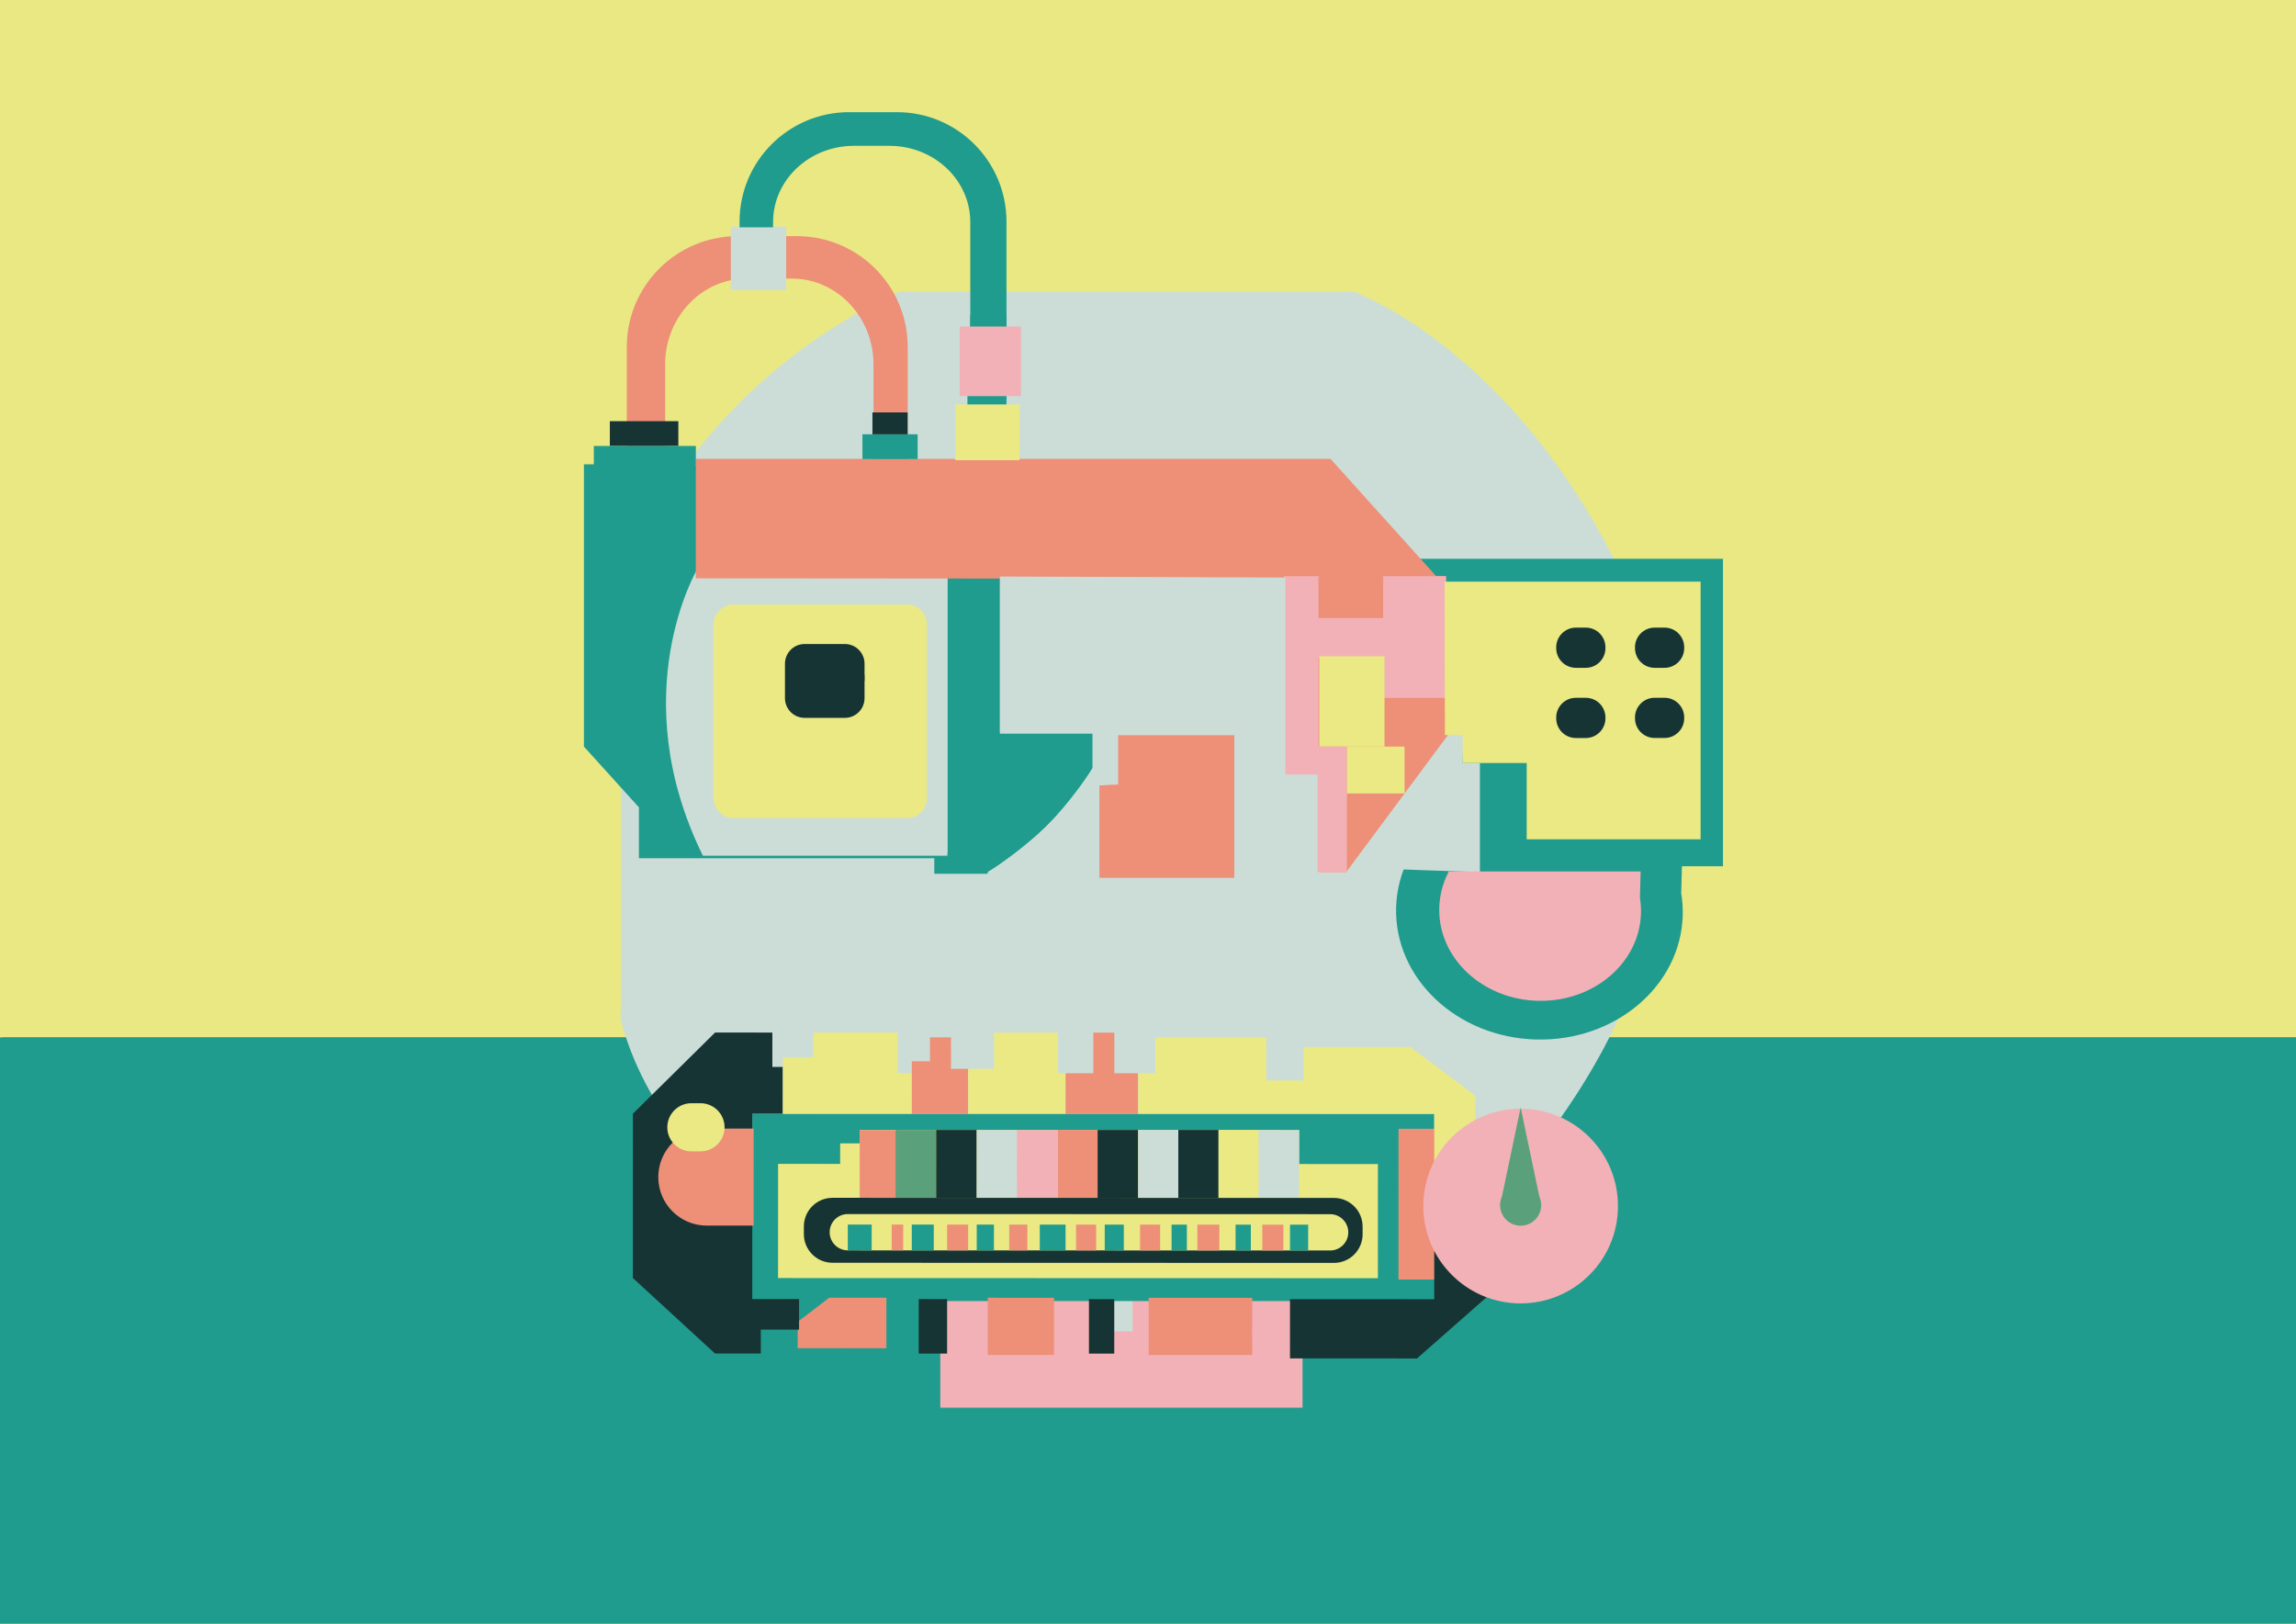
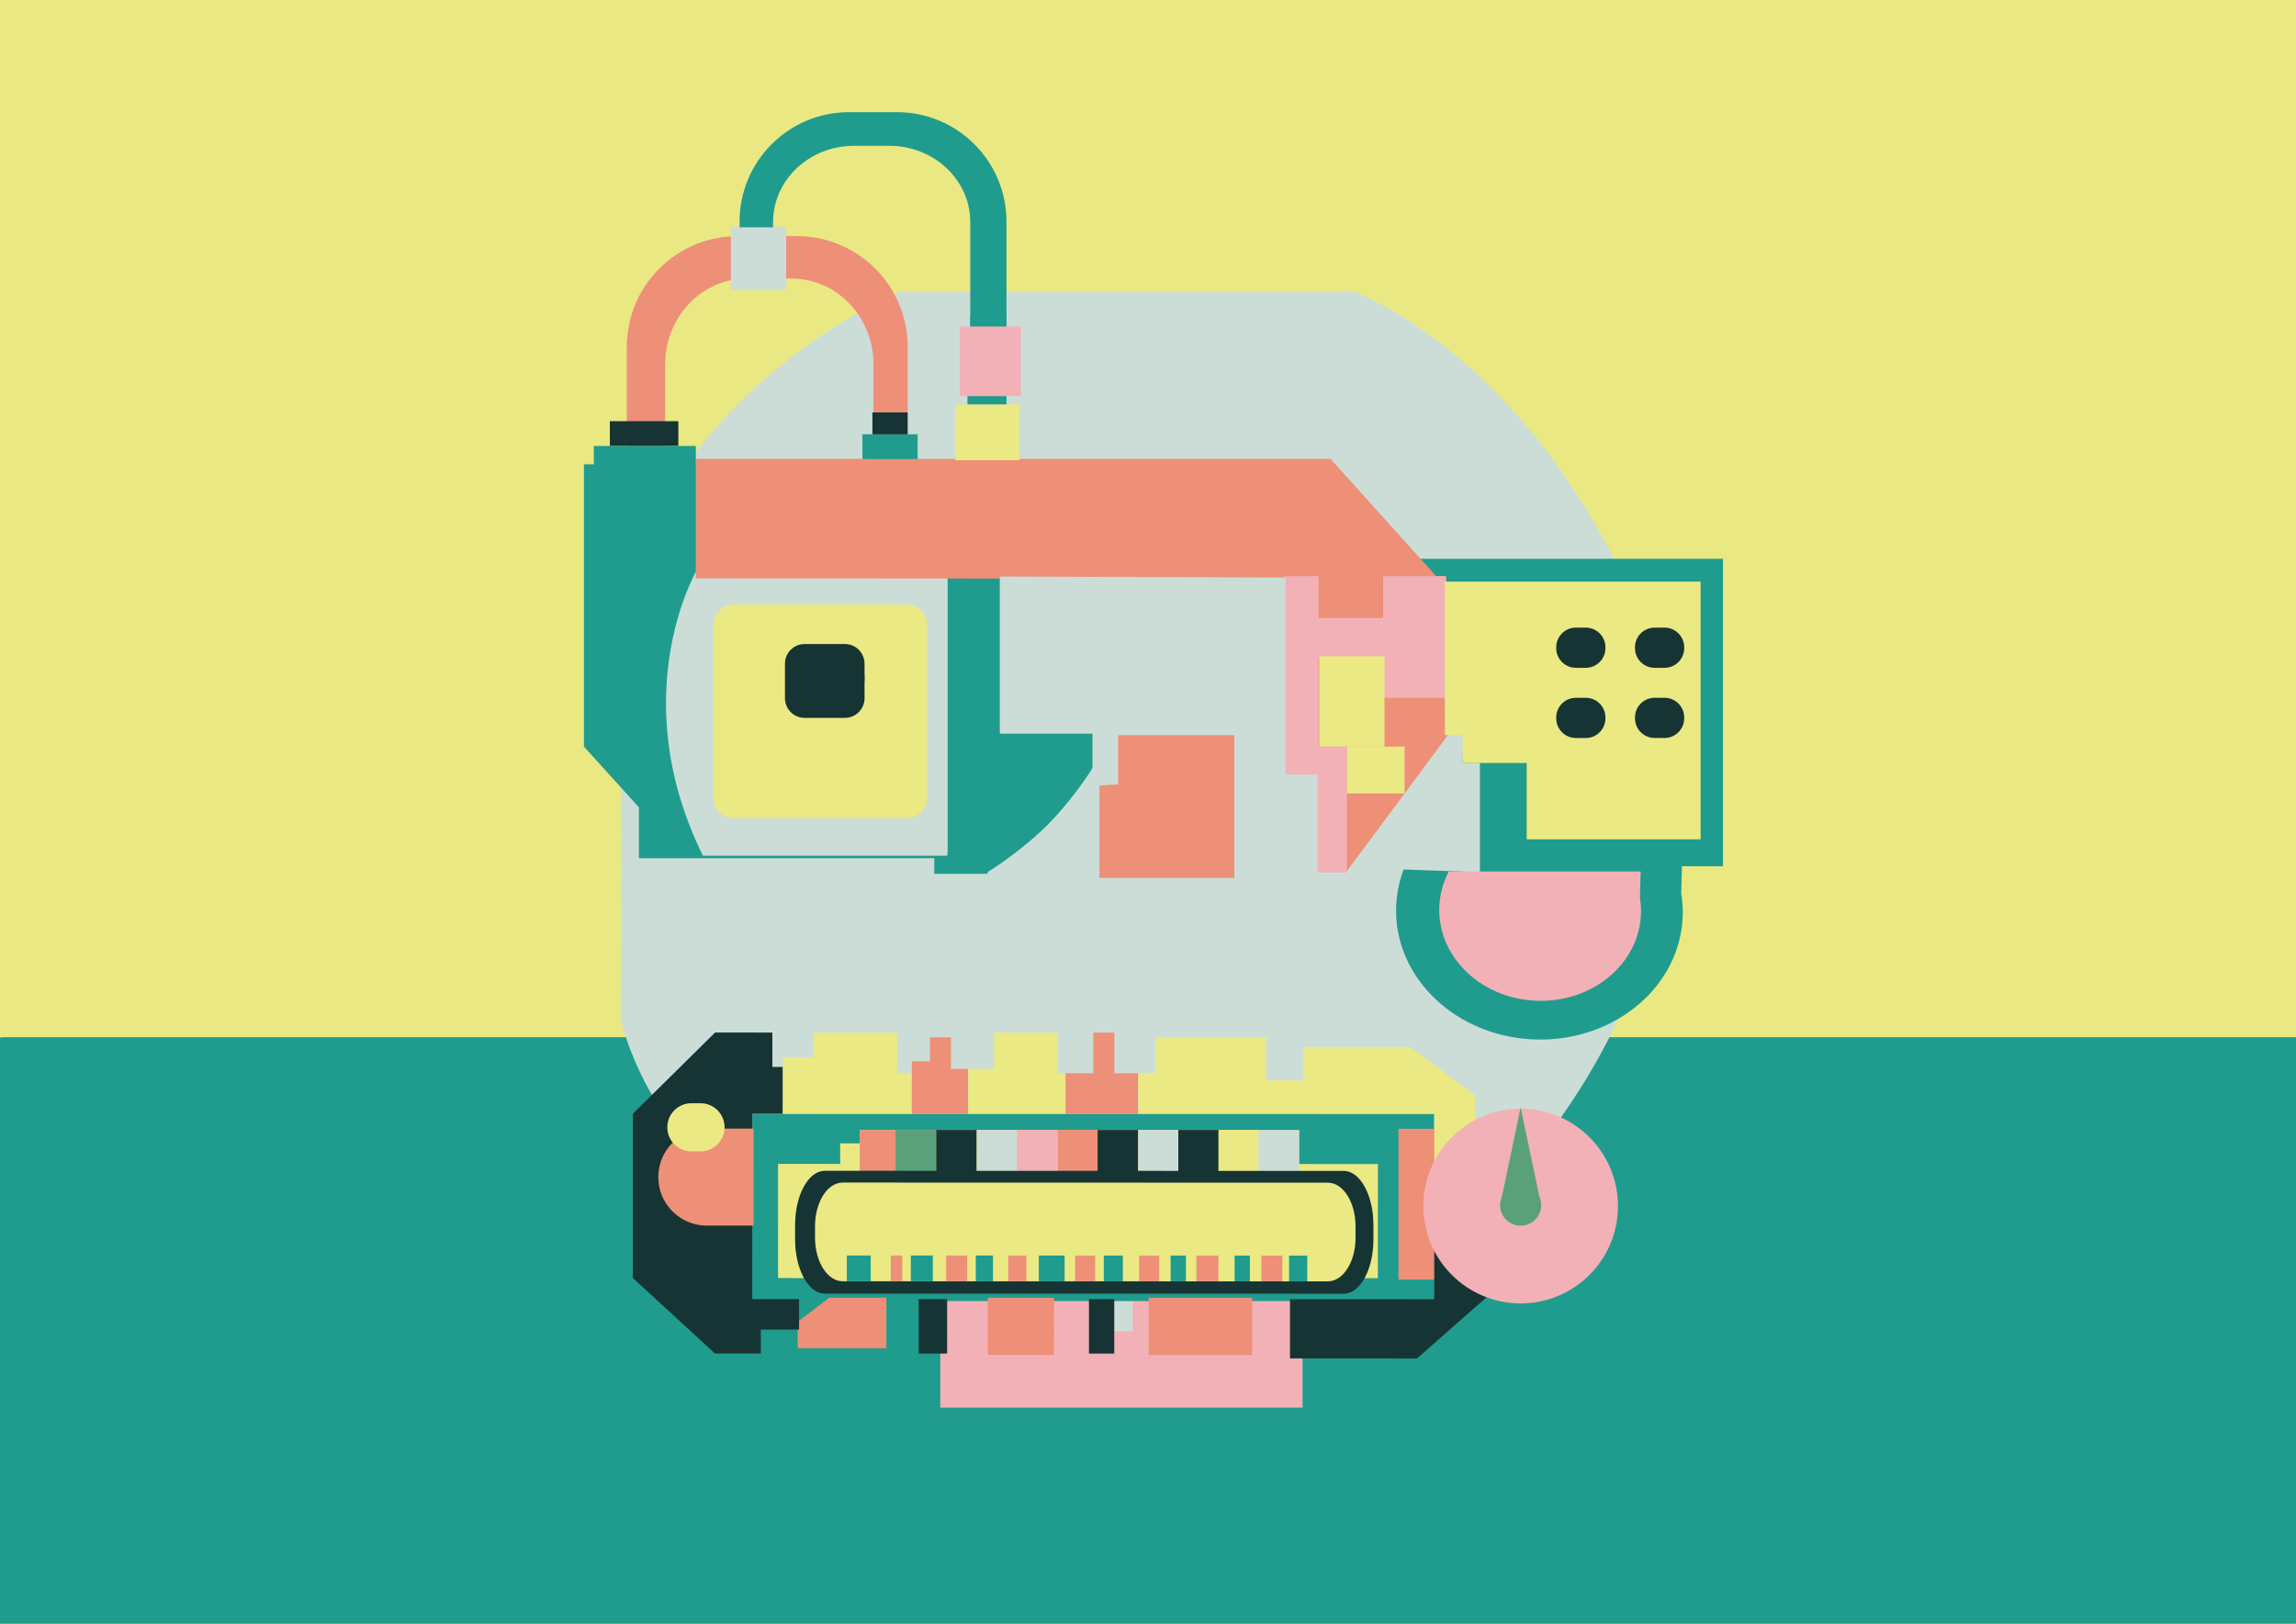
<svg xmlns="http://www.w3.org/2000/svg" xmlns:xlink="http://www.w3.org/1999/xlink" version="1.1" x="0px" y="0px" width="100%" height="100%" viewBox="0 0 841.89 595.28" enable-background="new 0 0 841.89 595.28" xml:space="preserve">
  <g id="bg1">
    <rect x="0" y="-0.497" fill="#E9E883" width="841.89" height="595.688" />
    <rect x="0" y="410.816" fill="#173434" width="841.89" height="45.361" />
    <rect x="0" y="456.178" fill="#1F9C8D" width="841.89" height="76.38" />
    <rect x="0" y="317.426" fill="#F2B1B6" stroke="#F2B1B6" width="841.89" height="93.391" />
    <rect x="0" y="143.454" fill="#EE8F78" stroke="#EE8F78" width="841.89" height="173.972" />
    <rect x="0" y="52.163" fill="#F2B1B6" stroke="#F2B1B6" width="841.89" height="91.292" />
    <rect x="0" y="-0.497" fill="#E9E883" width="841.89" height="52.659" />
  </g>
  <g id="bg2">
    <rect x="0" y="-0.497" fill="#E9E883" width="841.89" height="595.688" />
    <rect x="0" y="456.178" fill="#1F9C8D" width="841.89" height="139.013" />
    <rect x="1.465" y="355.655" fill="#EE8F78" stroke="#EE8F78" width="840.424" height="67.084" />
    <rect x="0" y="52.163" fill="#F2B1B6" stroke="#F2B1B6" width="841.89" height="91.292" />
    <rect x="1.465" y="145.713" fill="#E9E883" width="840.424" height="52.659" />
    <rect x="0" y="-0.497" fill="#173434" width="841.89" height="52.659" />
    <rect x="3.838" y="197.509" fill="#F2B1B6" stroke="#F2B1B6" width="838.051" height="93.391" />
  </g>
  <g id="bg3">
    <rect x="0" y="-0.497" fill="#E9E883" width="841.89" height="595.688" />
    <rect x="1.465" y="355.656" fill="#EE8F78" stroke="#EE8F78" width="840.424" height="140.601" />
    <rect x="0" y="52.163" fill="#F2B1B6" stroke="#F2B1B6" width="841.89" height="91.292" />
    <rect x="1.465" y="145.713" fill="#E9E883" width="839.556" height="52.659" />
    <rect x="0" y="247.445" fill="#173434" width="841.89" height="52.659" />
    <rect y="87.817" fill="#F2B1B6" stroke="#F2B1B6" width="841.89" height="159.902" />
    <rect x="1.465" fill="#1F9C8D" width="839.556" height="120.702" />
  </g>
  <g id="bg4">
    <rect x="0" y="-0.497" fill="#EAE984" width="841.89" height="595.688" />
    <rect x="3.838" y="472.549" fill="#EE8F78" stroke="#EE8F78" width="838.051" height="86.06" />
    <rect x="0" y="52.163" fill="#F2B1B6" stroke="#F2B1B6" width="841.89" height="91.292" />
    <rect x="1.465" y="145.713" fill="#F2B1B6" stroke="#F2B1B6" width="840.424" height="52.659" />
    <rect x="1.919" y="197.302" fill="#173434" width="839.971" height="185.217" />
    <rect x="-0.869" y="-0.497" fill="#EAE984" width="841.89" height="143.49" />
    <rect x="0.755" y="350.946" fill="#1F9C8D" width="841.134" height="60.351" />
  </g>
  <g id="bg">
    <rect fill="#E9E883" width="841.89" height="380.334" />
    <rect y="380.334" fill="#1F9C8D" width="841.89" height="214.946" />
  </g>
  <g id="tongue">
    <g>
      <rect x="345.283" y="383.506" fill="#F2B1B6" stroke="#F2B1B6" width="131.836" height="132.073" />
      <rect x="400.461" y="473.197" fill="#CCDDD7" width="14.88" height="14.881" />
      <rect x="400.461" y="452.197" fill="#CCDDD7" width="14.88" height="14.881" />
      <rect x="400.461" y="431.197" fill="#CCDDD7" width="14.88" height="14.881" />
      <rect x="400.461" y="410.197" fill="#CCDDD7" width="14.88" height="14.881" />
      <rect x="400.461" y="389.197" fill="#CCDDD7" width="14.88" height="14.881" />
    </g>
  </g>
  <g id="ball3">
    <g>
      <circle fill="#EE8F78" stroke="#EE8F78" cx="598.161" cy="244.204" r="13.451" />
      <path fill="#EAE984" d="M597.18,257.616c0,0-10.573-12.248-7.453-23.885c2.357,12.199,17.403,20.496,17.403,20.496    S602.751,259.279,597.18,257.616z" />
    </g>
  </g>
  <g id="ball2">
    <g>
      <circle fill="#173434" cx="598.161" cy="244.204" r="13.451" />
      <path fill="#F2B1B6" stroke="#F2B1B6" d="M597.18,257.616c0,0-10.573-12.248-7.453-23.885    c2.357,12.199,17.403,20.496,17.403,20.496S602.751,259.279,597.18,257.616z" />
    </g>
  </g>
  <g id="ball1">
    <g id="ball1Wrapper">
      <circle fill="#F2B1B6" stroke="#F2B1B6" cx="598.163" cy="244.757" r="13.451" />
      <path fill="#1F9C8D" d="M597.182,258.168c0,0-10.573-12.248-7.453-23.885c2.357,12.199,17.403,20.496,17.403,20.496    S602.753,259.832,597.182,258.168z" />
    </g>
  </g>
  <g id="Rest">
    <path fill="#CCDDD7" d="M329.87,106.986h166.626c0,0,62.157,21.938,102.376,112.824l-4.701,151.998   c0,0-33.091,79.397-104.035,104.469l-165.49,0.341c0,0-80.438-37.426-97.154-103.242c0.754,2.782,0-159.833,0-159.833   S250.997,143.026,329.87,106.986z" />
    <rect x="483.977" y="211.736" fill="#EAE984" width="25.88" height="15.34" />
    <rect x="275.847" y="408.343" fill="#1F9C8D" width="250.058" height="68.645" />
    <polygon fill="#EAE984" points="315.253,419.177 308.074,419.174 308.071,426.705 285.304,426.699 285.295,468.55 505.235,468.605    505.247,426.755 476.354,426.747 476.36,414.313 315.255,414.275  " />
    <rect x="492.458" y="435.16" transform="matrix(2.518455e-04 -1 1 2.518455e-04 78.0024 960.9547)" fill="#EE8F78" stroke="#EE8F78" width="54.283" height="12.613" />
    <polygon fill="#EE8F78" stroke="#EE8F78" points="304.208,476.265 292.995,484.845 292.992,493.775 324.512,493.783    324.518,476.271  " />
    <rect x="332.092" y="481.047" transform="matrix(3.424446e-04 -1 1 3.424446e-04 -144.2995 828.1628)" fill="#173434" width="19.963" height="10.418" />
    <polygon fill="#EE8F78" stroke="#EE8F78" points="362.688,476.279 362.684,496.241 383.349,496.247 385.98,496.249    385.985,476.284  " />
    <rect x="399.292" y="476.29" fill="#173434" width="9.279" height="19.964" />
    <rect x="430.197" y="467.805" transform="matrix(2.935688e-04 -1 1 2.935688e-04 -46.2307 926.3152)" fill="#EE8F78" stroke="#EE8F78" width="19.963" height="36.95" />
    <polygon fill="#173434" points="473.016,476.307 473.011,498.017 519.585,498.03 545.852,474.92 545.857,465.115 525.9,458.455    525.896,476.321  " />
    <polygon fill="#173434" points="292.997,476.263 292.995,487.471 278.979,487.468 278.976,496.223 262.169,496.218    232.055,468.538 232.068,408.298 262.199,378.543 283.208,378.549 283.206,391.156 287.061,391.157 287.055,408.314    275.856,408.312 275.837,476.258  " />
    <path fill="#1F9C8D" d="M617.021,335.526c0.072-2.727-0.134-5.4-0.559-8.012l1.273-47.885c0.563-2.585,0.911-5.245,0.981-7.971   c0.691-25.942-22.279-47.6-51.296-48.373c-29.026-0.77-53.11,19.636-53.804,45.576c-0.177,6.581,1.178,12.88,3.757,18.636   l-0.714,26.819c-2.882,5.615-4.564,11.835-4.739,18.411c-0.691,25.944,22.274,47.601,51.299,48.372   C592.239,381.872,616.327,361.47,617.021,335.526z" />
    <polygon fill="#1F9C8D" points="514.106,204.858 631.775,204.858 631.775,317.58 551.823,317.58 551.823,284.193 522.406,284.193    522.406,271.986 516.749,271.986  " />
    <path fill="#1F9C8D" d="M362.138,319.744c22.562-12.022,38.514-38.212,38.514-38.212v-12.635h-33.993v-58.934l-19.261-0.188   v102.746h-5.117l-87.851-142.298l-40.314-0.004v103.496l20.157,22.267v18.652h108.31v5.706h19.549L362.138,319.744z" />
    <path fill="#CCDDD7" d="M255.632,208.73c0,0-27.071,45.729,2.11,104.997h89.656V209.775L255.632,208.73z" />
    <polygon fill="#EE8F78" stroke="#EE8F78" points="255.632,168.716 487.629,168.716 526.401,211.736 255.632,211.524  " />
    <rect x="471.346" y="211.736" fill="#F2B1B6" stroke="#F2B1B6" width="12.631" height="72.21" />
    <polygon fill="#EE8F78" stroke="#EE8F78" points="483.977,211.736 529.712,211.736 531.816,269.502 493.608,319.744    483.977,319.744  " />
    <path fill="#CCDDD7" d="M542.648,279.73v40.014l-34.748-1.207l-23.924,30.386h-11.125l-19.257-22.265v-5.408h-1.504l-0.1-51.146   l-41.419,0.396v17.656l-6.92,0.299v31.29h-41.514c0,0,26.785-16.248,38.514-38.212v-12.635h-33.993v-57.537l104.687,0.375v72.21   h12.631v35.797h9.632l38.208-51.449l4.812-0.3l-0.296,11.735H542.648z" />
    <rect x="507.668" y="211.736" fill="#F2B1B6" stroke="#F2B1B6" width="22.044" height="43.618" />
    <rect x="483.114" y="227.076" fill="#F2B1B6" stroke="#F2B1B6" width="25.88" height="13.537" />
    <rect x="483.744" y="240.613" fill="#EAE984" width="23.924" height="33.102" />
    <rect x="483.144" y="273.715" fill="#F2B1B6" width="10.74" height="46.029" />
    <rect x="493.913" y="273.715" fill="#EAE984" width="21.114" height="17.187" />
    <path fill="#EE8F78" stroke="#EE8F78" d="M230.325,127.233v43.205h13.064V133.62c0-17.67,13.642-31.994,30.469-31.994h16.466   c16.829,0,30.47,14.324,30.47,31.994v36.818h11.548v-43.205c0-22.181-17.978-40.159-40.157-40.159h-21.701   C248.302,87.074,230.325,105.052,230.325,127.233z" />
    <rect x="223.619" y="154.409" fill="#173434" width="25.114" height="9.084" />
    <rect x="217.74" y="163.493" fill="#1F9C8D" width="37.406" height="8.55" />
    <rect x="316.235" y="159.216" fill="#1F9C8D" width="20.24" height="9.086" />
    <rect x="319.899" y="151.202" fill="#173434" width="12.911" height="8.014" />
    <rect x="267.971" y="83.068" fill="#CCDDD7" width="20.306" height="23.248" />
    <rect x="350.266" y="148.261" fill="#EAE984" width="23.595" height="20.455" />
    <rect x="354.736" y="144.73" fill="#1F9C8D" width="14.318" height="3.529" />
    <path fill="#1F9C8D" d="M271.178,81.281v2.057h12.29v-1.929c0-15.436,13.283-27.949,29.668-27.949h12.971   c16.387,0,29.671,12.513,29.671,27.949v39.333h13.276V81.28c0-22.18-17.979-40.158-40.16-40.158h-17.557   C289.157,41.122,271.178,59.1,271.178,81.281z" />
    <g id="leftSocket">
      <path fill="#EAE984" d="M339.874,292.667c0,3.989-3.234,7.22-7.22,7.22h-63.782c-3.986,0-7.218-3.23-7.218-7.22v-63.779           c0-3.987,3.232-7.22,7.218-7.22h63.782c3.985,0,7.22,3.232,7.22,7.22V292.667z" />
    </g>
    <g id="rightSocket">
      <polygon fill="#EAE984" points="529.712,213.244 623.578,213.244 623.578,307.71 559.799,307.71 559.799,279.73 536.332,279.73   536.332,269.502 529.816,269.502  " />
    </g>
    <rect x="-319.332" y="343.672" fill="#CCDDD7" width="1.333" height="1.334" />
    <rect x="355.778" y="115.5" fill="#1F9C8D" width="13.276" height="30.995" />
    <rect x="352.401" y="120.206" fill="#F2B1B6" stroke="#F2B1B6" width="21.459" height="24.525" />
  </g>
  <g id="yellowButtonPath">
    <path fill="#EE8F78" stroke="#EE8F78" d="M259.162,414.26c-9.542-0.001-17.283,7.737-17.284,17.279   c0,9.544,7.734,17.283,17.276,17.288l16.69,0.002l0.01-34.564L259.162,414.26z" />
  </g>
  <g id="ballsButton">
    <path fill="#F2B1B6" stroke="#F2B1B6" d="M601.073,320h-69.537l-0.001,0.044c-2.001,3.898-3.17,8.217-3.291,12.782   c-0.479,18.014,15.466,33.05,35.617,33.585c20.148,0.536,36.873-13.629,37.354-31.642c0.05-1.894-0.093-3.75-0.388-5.563   L601.073,320z" />
  </g>
  <g>
    <path id="ballPath" fill="none" d="M1.548,3.464c0,0,90.067-26.513,182.206,79.569c64.107,73.809,72.979,150.188,87.677,289.811   c9.639,91.577,17.911,156.497,17.911,156.497" />
  </g>
  <g id="nose1">
    <polygon fill="#1F9C8D" points="410.572,270.104 452.091,270.104 452.091,321.25 403.652,321.25 403.652,288.454 410.572,288.155     " />
    <polygon fill="#EE8F78" stroke="#EE8F78" points="413.054,273.774 448.615,273.774 448.615,317.58 407.127,317.58 407.127,289.491    413.054,289.235  " />
    <polygon fill="#EAE984" points="415.517,277.415 445.167,277.415 445.167,313.939 410.576,313.939 410.576,290.519    415.517,290.306  " />
    <polygon fill="#F2B1B6" stroke="#F2B1B6" points="418.017,281.111 441.667,281.111 441.667,310.244 414.076,310.244    414.076,291.563 418.017,291.393  " />
    <polygon fill="#1F9C8D" points="419.923,283.928 438.999,283.928 438.999,307.427 416.744,307.427 416.744,292.359    419.923,292.221  " />
    <polygon fill="#EE8F78" stroke="#EE8F78" points="422.304,287.447 435.666,287.447 435.666,303.907 420.077,303.907    420.077,293.353 422.304,293.256  " />
    <polygon fill="#EAE984" points="423.971,289.911 433.332,289.911 433.332,301.442 422.41,301.442 422.41,294.049 423.971,293.981     " />
  </g>
  <g id="nose2">
    <polygon fill="#EE8F78" stroke="#EE8F78" points="410.572,270.104 452.091,270.104 452.091,321.25 403.652,321.25 403.652,288.454    410.572,288.155  " />
    <polygon fill="#EAE984" points="413.055,273.774 448.615,273.774 448.615,317.58 407.127,317.58 407.127,289.491 413.055,289.235     " />
    <polygon fill="#F2B1B6" stroke="#F2B1B6" points="415.518,277.415 445.167,277.415 445.167,313.939 410.576,313.939    410.576,290.519 415.518,290.306  " />
    <polygon fill="#1F9C8D" points="418.018,281.11 441.667,281.11 441.667,310.244 414.076,310.244 414.076,291.563 418.018,291.393     " />
    <polygon fill="#EE8F78" stroke="#EE8F78" points="419.923,283.928 438.999,283.928 438.999,307.427 416.744,307.427    416.744,292.358 419.923,292.222  " />
    <polygon fill="#EAE984" points="422.304,287.446 435.666,287.446 435.666,303.907 420.076,303.907 420.076,293.353    422.304,293.257  " />
    <polygon fill="#F2B1B6" stroke="#F2B1B6" points="423.971,289.911 433.332,289.911 433.332,301.442 422.41,301.442 422.41,294.049    423.971,293.981  " />
  </g>
  <g id="nose3">
    <polygon fill="#EAE984" points="410.572,270.104 452.091,270.104 452.091,321.25 403.652,321.25 403.652,288.454 410.572,288.155     " />
    <polygon fill="#F2B1B6" stroke="#F2B1B6" points="413.055,273.774 448.615,273.774 448.615,317.58 407.127,317.58 407.127,289.491    413.055,289.235  " />
    <polygon fill="#1F9C8D" points="415.518,277.415 445.167,277.415 445.167,313.939 410.576,313.939 410.576,290.519    415.518,290.306  " />
    <polygon fill="#EE8F78" stroke="#EE8F78" points="418.018,281.11 441.667,281.11 441.667,310.244 414.076,310.244 414.076,291.563    418.018,291.393  " />
    <polygon fill="#EAE984" points="419.923,283.928 438.999,283.928 438.999,307.427 416.744,307.427 416.744,292.358    419.923,292.222  " />
    <polygon fill="#F2B1B6" stroke="#F2B1B6" points="422.304,287.446 435.666,287.446 435.666,303.907 420.076,303.907    420.076,293.353 422.304,293.257  " />
    <polygon fill="#1F9C8D" points="423.971,289.911 433.332,289.911 433.332,301.442 422.41,301.442 422.41,294.049 423.971,293.981     " />
  </g>
  <g id="nose4">
    <polygon fill="#F2B1B6" stroke="#F2B1B6" points="410.572,270.104 452.091,270.104 452.091,321.25 403.652,321.25 403.652,288.454    410.572,288.155  " />
    <polygon fill="#1F9C8D" points="413.055,273.774 448.615,273.774 448.615,317.58 407.127,317.58 407.127,289.491 413.055,289.235     " />
    <polygon fill="#EE8F78" stroke="#EE8F78" points="415.518,277.415 445.167,277.415 445.167,313.939 410.576,313.939    410.576,290.519 415.518,290.306  " />
    <polygon fill="#EAE984" points="418.018,281.11 441.667,281.11 441.667,310.244 414.076,310.244 414.076,291.563 418.018,291.393     " />
    <polygon fill="#F2B1B6" stroke="#F2B1B6" points="419.923,283.928 438.999,283.928 438.999,307.427 416.744,307.427    416.744,292.358 419.923,292.222  " />
    <polygon fill="#1F9C8D" points="422.304,287.446 435.666,287.446 435.666,303.907 420.076,303.907 420.076,293.353    422.304,293.257  " />
    <polygon fill="#EE8F78" stroke="#EE8F78" points="423.971,289.911 433.332,289.911 433.332,301.442 422.41,301.442 422.41,294.049    423.971,293.981  " />
  </g>
  <g id="nose5">
    <polygon fill="#1F9C8D" points="410.572,270.104 452.091,270.104 452.091,321.25 403.652,321.25 403.652,288.454 410.572,288.155     " />
    <polygon fill="#EE8F78" stroke="#EE8F78" points="413.055,273.774 448.615,273.774 448.615,317.58 407.127,317.58 407.127,289.491    413.055,289.235  " />
    <polygon fill="#EAE984" points="415.518,277.415 445.167,277.415 445.167,313.939 410.576,313.939 410.576,290.519    415.518,290.306  " />
    <polygon fill="#F2B1B6" stroke="#F2B1B6" points="418.018,281.11 441.667,281.11 441.667,310.244 414.076,310.244 414.076,291.563    418.018,291.393  " />
    <polygon fill="#1F9C8D" points="419.923,283.928 438.999,283.928 438.999,307.427 416.744,307.427 416.744,292.358    419.923,292.222  " />
    <polygon fill="#EE8F78" stroke="#EE8F78" points="422.304,287.446 435.666,287.446 435.666,303.907 420.076,303.907    420.076,293.353 422.304,293.257  " />
    <polygon fill="#EAE984" points="423.971,289.911 433.332,289.911 433.332,301.442 422.41,301.442 422.41,294.049 423.971,293.981     " />
  </g>
  <g id="nose">
    <polygon fill="#EE8F78" stroke="#EE8F78" points="410.572,270.104 452.091,270.104 452.091,321.25 403.652,321.25 403.652,288.454    410.572,288.155  " />
  </g>
  <g id="eyeballLeftClosed">
    <path fill="#173434" d="M316.986,249.546c0,0.637-3.216,1.152-7.182,1.152h-14.667c-3.967,0-7.182-0.516-7.182-1.152v-2.016   c0-0.637,3.215-1.154,7.182-1.154h14.667c3.966,0,7.182,0.518,7.182,1.154V249.546z" />
  </g>
  <g id="eyeballRightClosed">
    <path fill="#173434" d="M615.25,236.804c0,0.486-1.607,0.881-3.59,0.881h-7.334c-1.982,0-3.59-0.395-3.59-0.881v-1.539   c0-0.486,1.607-0.879,3.59-0.879h7.334c1.982,0,3.59,0.393,3.59,0.879V236.804z" />
    <path fill="#173434" d="M586.52,237.14c0,0.486-1.607,0.881-3.59,0.881h-7.333c-1.983,0-3.591-0.395-3.591-0.881v-1.539   c0-0.486,1.607-0.879,3.591-0.879h7.333c1.982,0,3.59,0.393,3.59,0.879V237.14z" />
    <path fill="#173434" d="M615.83,265.105c0,0.486-1.608,0.881-3.591,0.881h-7.334c-1.982,0-3.591-0.395-3.591-0.881v-1.539   c0-0.486,1.608-0.881,3.591-0.881h7.334c1.982,0,3.591,0.395,3.591,0.881V265.105z" />
    <path fill="#173434" d="M587.101,265.443c0,0.484-1.608,0.879-3.593,0.879h-7.332c-1.983,0-3.591-0.395-3.591-0.879v-1.541   c0-0.486,1.607-0.881,3.591-0.881h7.332c1.984,0,3.593,0.395,3.593,0.881V265.443z" />
  </g>
  <g id="eyeballLeftOpen">
    <path fill="#173434" d="M317.009,255.962c0,3.988-3.233,7.221-7.22,7.221h-14.743c-3.987,0-7.219-3.233-7.219-7.221v-12.635   c0-3.987,3.232-7.221,7.219-7.221h14.743c3.987,0,7.22,3.234,7.22,7.221V255.962z" />
  </g>
  <g id="eyeballRightOpen">
    <path fill="#173434" d="M617.56,237.613c0,3.986-3.231,7.22-7.218,7.22h-3.613c-3.985,0-7.218-3.234-7.218-7.22v-0.302   c0-3.986,3.232-7.219,7.218-7.219h3.613c3.986,0,7.218,3.233,7.218,7.219V237.613z" />
    <path fill="#173434" d="M588.68,237.613c0,3.986-3.234,7.22-7.223,7.22h-3.61c-3.988,0-7.219-3.234-7.219-7.22v-0.302   c0-3.986,3.23-7.219,7.219-7.219h3.61c3.988,0,7.223,3.233,7.223,7.219V237.613z" />
    <path fill="#173434" d="M617.56,263.333c0,3.988-3.232,7.221-7.221,7.221h-3.61c-3.989,0-7.218-3.233-7.218-7.221v-0.301   c0-3.988,3.229-7.22,7.218-7.22h3.61c3.988,0,7.221,3.231,7.221,7.22V263.333z" />
    <path fill="#173434" d="M588.68,263.347c0,3.987-3.232,7.221-7.219,7.221h-3.614c-3.986,0-7.219-3.234-7.219-7.221v-0.301   c0-3.987,3.232-7.22,7.219-7.22h3.614c3.986,0,7.219,3.232,7.219,7.22V263.347z" />
  </g>
  <g id="yellowButton">
    <path fill="#EAE984" d="M256.862,404.459c4.875,0.001,8.827,3.955,8.826,8.831l0,0c0,4.875-3.954,8.828-8.83,8.825h-3.341   c-4.875,0-8.829-3.955-8.828-8.83l0,0c0.002-4.877,3.956-8.828,8.833-8.826H256.862z" />
  </g>
  <g id="key1">
    <rect x="309.942" y="419.617" transform="matrix(2.748529e-04 -1 1 2.748529e-04 -104.4579 749.0045)" fill="#EE8F78" width="24.869" height="14.257" />
  </g>
  <g id="key2">
    <rect x="323.392" y="419.255" transform="matrix(2.159635e-04 -1 1 2.159635e-04 -90.9395 762.4266)" fill="#5AA17B" width="24.868" height="14.875" />
  </g>
  <g id="key3">
    <rect x="338.272" y="419.255" transform="matrix(2.159635e-04 -1 1 2.159635e-04 -76.0621 777.3073)" fill="#173434" width="24.868" height="14.875" />
  </g>
  <g id="key4">
    <rect x="353.153" y="419.255" transform="matrix(2.159635e-04 -1 1 2.159635e-04 -61.1844 792.1881)" fill="#CCDDD7" width="24.868" height="14.875" />
  </g>
  <g id="key5">
    <rect x="367.876" y="419.255" transform="matrix(2.356331e-04 -1 1 2.356331e-04 -46.4719 806.9028)" fill="#F2B1B6" width="24.868" height="14.875" />
  </g>
  <g id="key6">
    <rect x="382.837" y="419.255" transform="matrix(2.159635e-04 -1 1 2.159635e-04 -31.5072 821.8717)" fill="#EE8F78" width="24.868" height="14.875" />
  </g>
  <g id="key7">
    <rect x="402.465" y="414.26" fill="#173434" width="14.875" height="25.042" />
  </g>
  <g id="key8">
    <rect x="412.349" y="419.255" transform="matrix(2.356331e-04 -1 1 2.356331e-04 -2.0098 851.3755)" fill="#CCDDD7" width="24.868" height="14.875" />
  </g>
  <g id="key9">
    <rect x="427.033" y="419.283" transform="matrix(2.351562e-04 -1 1 2.351562e-04 12.6706 866.114)" fill="#173434" width="24.922" height="14.875" />
  </g>
  <g id="key10">
    <rect x="441.769" y="419.255" transform="matrix(2.356331e-04 -1 1 2.356331e-04 27.4032 880.7954)" fill="#EAE984" width="24.868" height="14.875" />
  </g>
  <g id="key11">
    <rect x="456.477" y="419.307" transform="matrix(2.356331e-04 -1 1 2.356331e-04 42.056 895.5552)" fill="#CCDDD7" width="24.868" height="14.875" />
  </g>
  <g id="part1">
    <polygon fill="#EAE984" points="287.055,408.314 287.062,387.656 298.27,387.657 298.273,378.553 329.097,378.56 329.094,393.44    334.345,393.442 334.342,408.324  " />
  </g>
  <g id="part2">
    <polygon fill="#EE8F78" points="334.342,408.324 334.348,389.067 340.997,389.072 340.999,380.314 348.707,380.315    348.702,391.871 355.012,391.874 355.006,408.331  " />
  </g>
  <g id="part3">
    <polygon fill="#EAE984" points="355.006,408.331 355.012,391.874 364.467,391.877 364.47,378.571 387.935,378.574 387.929,393.456    390.734,393.456 390.729,408.339  " />
  </g>
  <g id="part4">
    <polygon fill="#EE8F78" points="390.729,408.339 390.734,393.456 400.888,393.458 400.892,378.577 408.599,378.58 408.595,393.461    417.349,393.462 417.343,408.346  " />
  </g>
  <g id="part5">
    <polygon fill="#EAE984" points="417.343,408.346 417.349,393.462 423.649,393.465 423.652,380.334 464.278,380.343    464.273,396.102 477.932,396.105 477.936,383.85 517.16,383.858 540.974,401.725 540.97,414.328 525.908,432.193 525.913,408.372     " />
  </g>
  <g id="pinWill">
    <path fill="#F2B1B6" stroke="#F2B1B6" d="M557.593,406.971c19.434,0.004,35.188,15.765,35.182,35.197   c-0.002,19.439-15.766,35.19-35.2,35.184c-19.436-0.003-35.187-15.762-35.182-35.2   C522.396,422.715,538.155,406.965,557.593,406.971z" />
    <path fill="#5AA17B" d="M557.585,434.314c4.157,0,7.525,3.37,7.523,7.523c0,4.158-3.371,7.527-7.526,7.524   c-4.153-0.001-7.524-3.369-7.523-7.525C550.059,437.682,553.432,434.313,557.585,434.314z" />
    <polygon fill="#5AA17B" points="565.108,441.838 557.584,405.99 550.059,441.837  " />
  </g>
  <g id="mouthThin">
    <path fill="#173434" d="M489.137,439.183c5.8,0.001,10.504,4.708,10.503,10.511l-0.002,2.803c0,5.803-4.707,10.504-10.509,10.502   l-183.867-0.046c-5.805-0.001-10.507-4.703-10.504-10.51v-2.8c0.001-5.803,4.706-10.505,10.51-10.505L489.137,439.183z" />
    <path fill="#EAE984" d="M487.732,445.138c3.675,0,6.654,2.981,6.652,6.656l0,0c0,3.674-2.982,6.651-6.656,6.651l-176.862-0.043   c-3.675-0.003-6.654-2.982-6.652-6.656l0,0c0-3.675,2.98-6.654,6.655-6.654L487.732,445.138z" />
    <rect x="310.867" y="448.947" fill="#1F9C8D" width="8.754" height="9.456" />
    <rect x="326.975" y="448.949" fill="#EE8F78" width="4.204" height="9.455" />
    <rect x="334.331" y="448.951" fill="#1F9C8D" width="8.058" height="9.457" />
    <rect x="347.291" y="448.957" fill="#EE8F78" width="7.705" height="9.453" />
    <rect x="358.149" y="448.957" fill="#1F9C8D" width="6.303" height="9.455" />
    <rect x="370.055" y="448.962" fill="#EE8F78" width="6.654" height="9.454" />
    <rect x="381.262" y="448.961" fill="#1F9C8D" width="9.456" height="9.458" />
    <rect x="394.571" y="448.966" fill="#EE8F78" width="7.354" height="9.457" />
    <rect x="405.077" y="448.969" fill="#1F9C8D" width="7.002" height="9.457" />
    <rect x="418.036" y="448.972" fill="#EE8F78" width="7.355" height="9.457" />
    <rect x="429.592" y="448.974" fill="#1F9C8D" width="5.604" height="9.457" />
    <rect x="439.049" y="448.975" fill="#EE8F78" width="8.055" height="9.459" />
    <rect x="453.056" y="448.982" fill="#1F9C8D" width="5.604" height="9.454" />
    <rect x="462.864" y="448.982" fill="#EE8F78" width="7.703" height="9.457" />
    <rect x="473.02" y="448.986" fill="#1F9C8D" width="6.658" height="9.456" />
  </g>
-   <g id="mouthWide" style="visibility: hidden;">
+   <g id="mouthWide">
    <g>
      <path fill="#173434" d="M492.735,429.279c6.001,0.004,10.871,8.897,10.868,19.868l-0.003,5.3    c0.002,10.969-4.874,19.857-10.878,19.855l-190.307-0.043c-6.01-0.004-10.874-8.895-10.874-19.869l0-5.294    c0.006-10.973,4.876-19.86,10.88-19.862L492.735,429.279z" />
      <path fill="#EAE984" d="M486.883,433.59c5.608,0.004,10.155,7.15,10.16,15.969l0.002,4.258    c-0.002,8.818-4.564,15.963-10.169,15.962l-177.866-0.044c-5.617-0.001-10.156-7.148-10.162-15.971l0.004-4.254    c0.001-8.818,4.55-15.963,10.166-15.964L486.883,433.59z" />
      <rect x="310.518" y="460.283" fill="#1F9C8D" width="8.754" height="9.456" />
      <rect x="326.626" y="460.285" fill="#EE8F78" width="4.204" height="9.455" />
      <rect x="333.981" y="460.287" fill="#1F9C8D" width="8.059" height="9.457" />
      <rect x="346.942" y="460.293" fill="#EE8F78" width="7.705" height="9.453" />
      <rect x="357.799" y="460.293" fill="#1F9C8D" width="6.304" height="9.455" />
      <rect x="369.707" y="460.298" fill="#EE8F78" width="6.654" height="9.454" />
      <rect x="380.914" y="460.297" fill="#1F9C8D" width="9.455" height="9.458" />
      <rect x="394.222" y="460.302" fill="#EE8F78" width="7.354" height="9.457" />
      <rect x="404.729" y="460.305" fill="#1F9C8D" width="7.003" height="9.457" />
      <rect x="417.687" y="460.308" fill="#EE8F78" width="7.355" height="9.457" />
      <rect x="429.243" y="460.31" fill="#1F9C8D" width="5.604" height="9.457" />
      <rect x="438.701" y="460.311" fill="#EE8F78" width="8.055" height="9.459" />
      <rect x="452.708" y="460.318" fill="#1F9C8D" width="5.604" height="9.454" />
      <rect x="462.516" y="460.318" fill="#EE8F78" width="7.703" height="9.457" />
      <rect x="472.671" y="460.322" fill="#1F9C8D" width="6.658" height="9.456" />
    </g>
  </g>
  <animate id="leftBlink" attributeName="display" attributeType="CSS" from="none" to="block" begin="indefinite" dur="indefinite" fill="freeze" xlink:href="#eyeballLeftOpen" />
  <animate id="rightBlink" attributeName="display" attributeType="CSS" from="none" to="block" begin="indefinite" dur="indefinite" fill="freeze" xlink:href="#eyeballRightOpen" />
  <animateMotion id="tongueAnimation" path="M 0 0 L 0 90 z" begin="indefinite" dur="indefinite" fill="freeze" xlink:href="#tongue" />
  <animateMotion id="ballFlyAnimation" begin="indefinite" dur="indefinite" fill="freeze" xlink:href="#ball1">
    <mpath xlink:href="#ballPath" />
  </animateMotion>
  <animateTransform id="ballScale" attributeName="transform" attributeType="XML" begin="indefinite" type="scale" from="1" to="1" dur="2s" additive="replace" fill="freeze" xlink:href="#ball1Wrapper" />
</svg>
